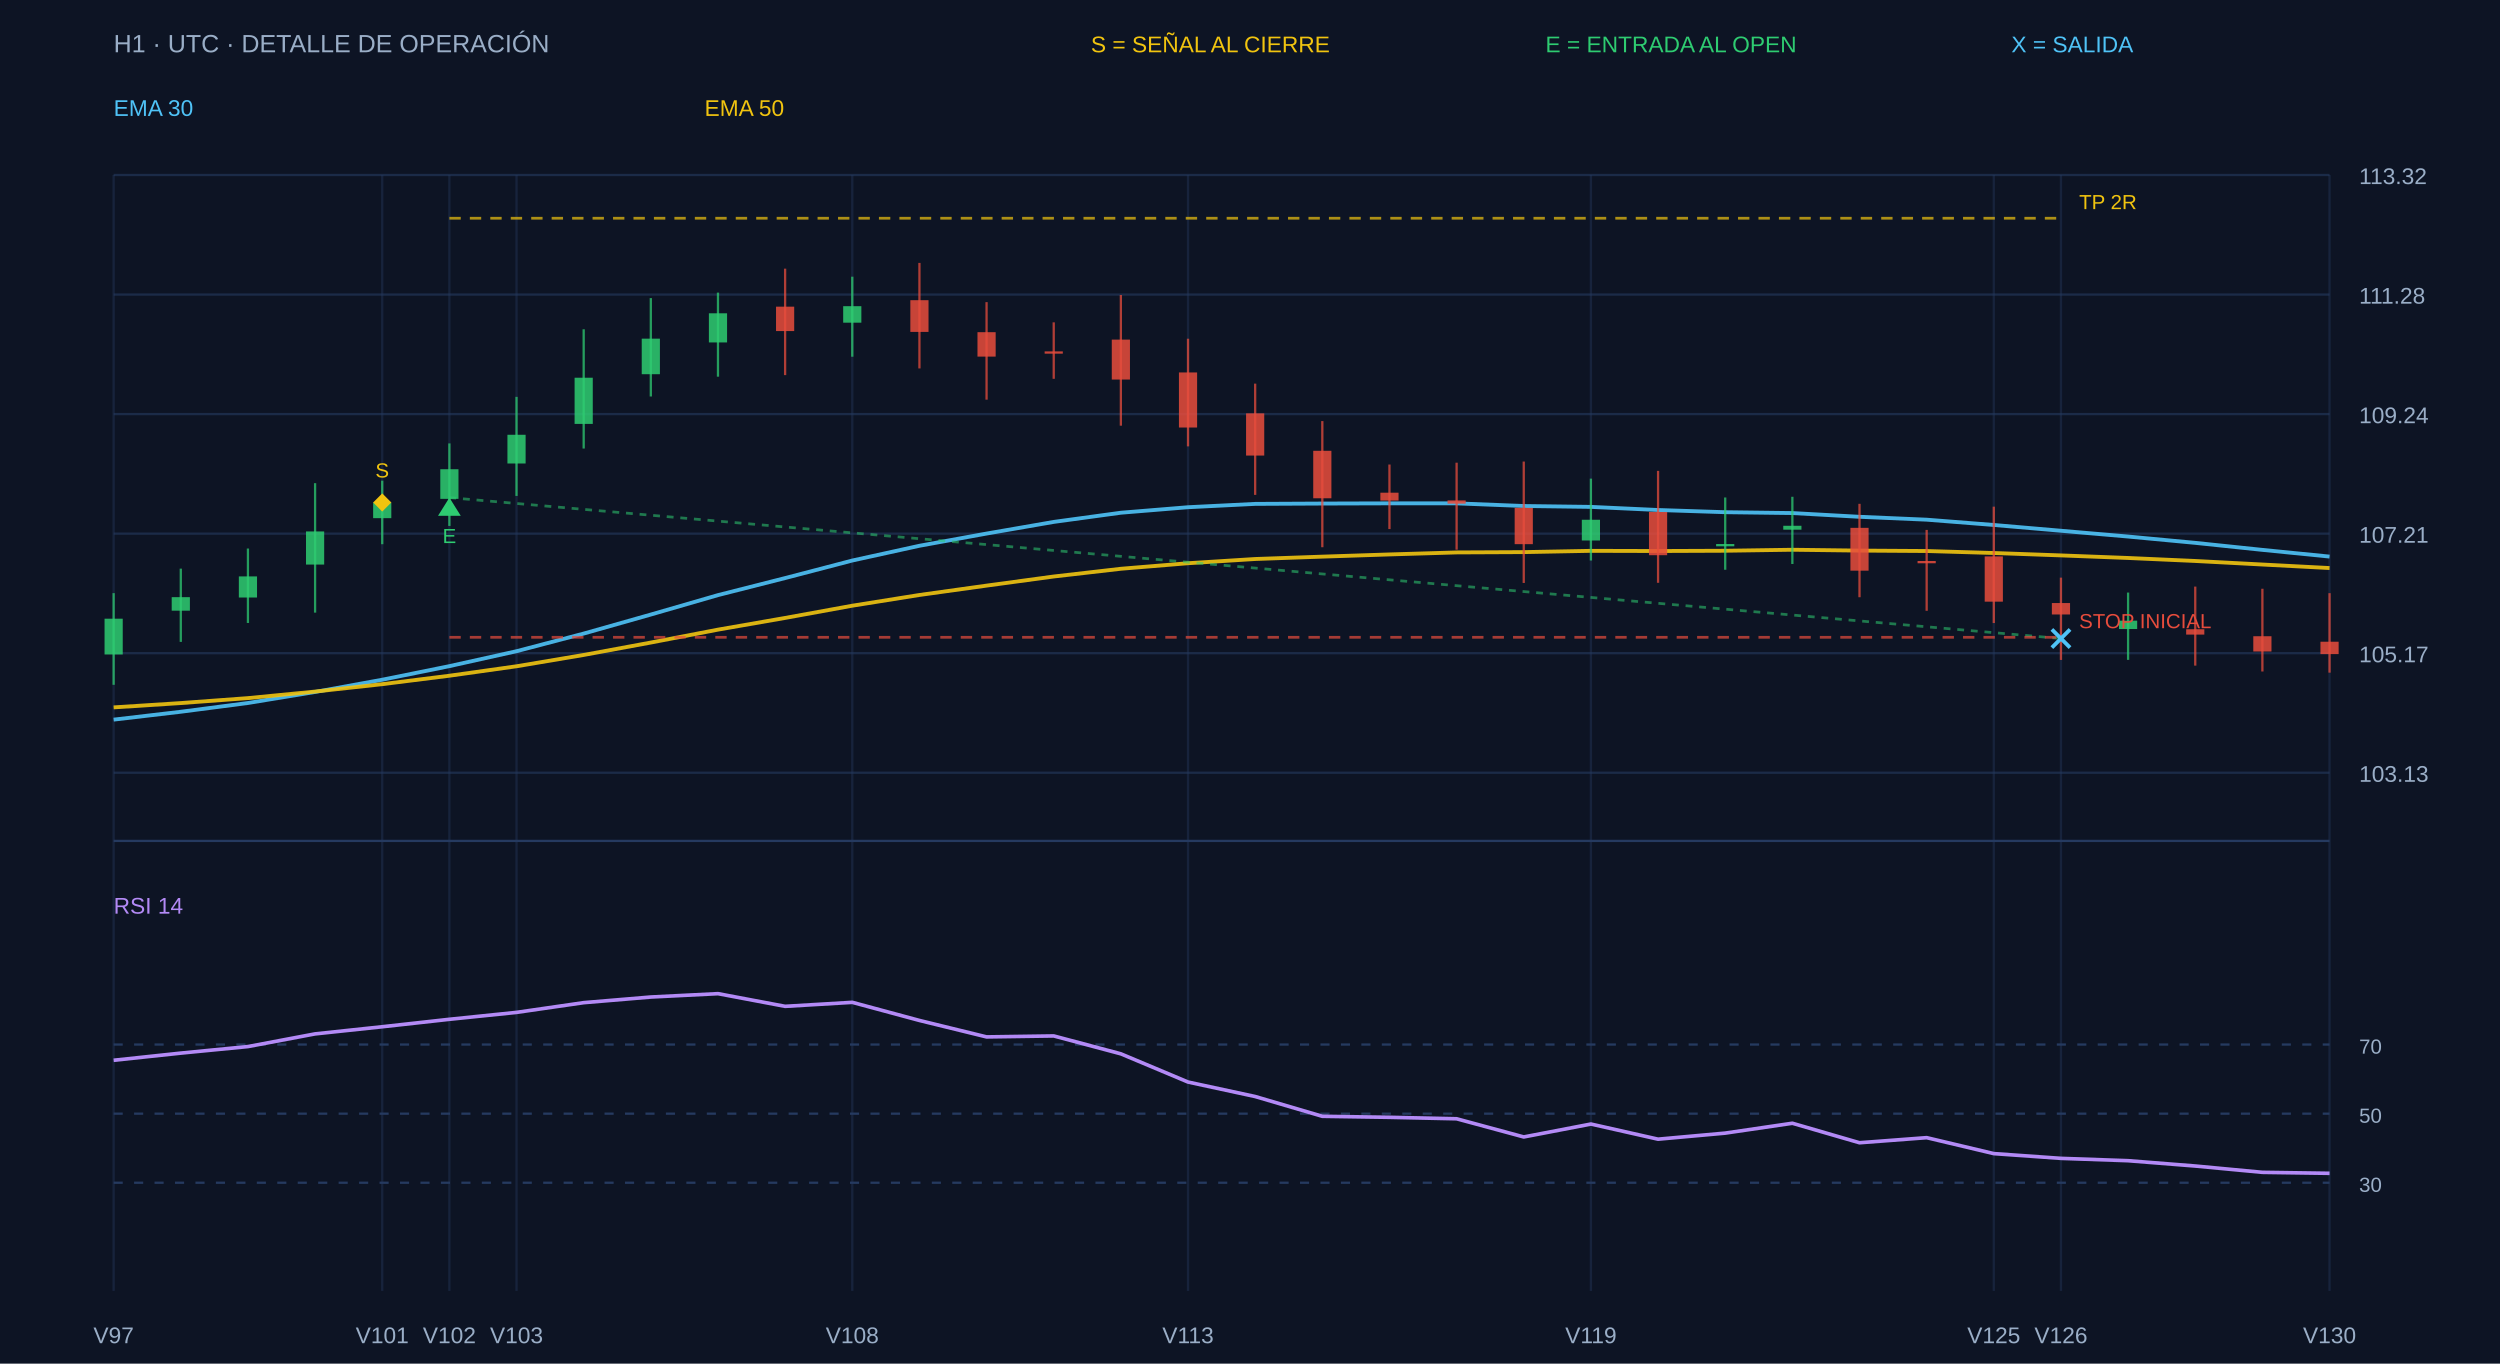
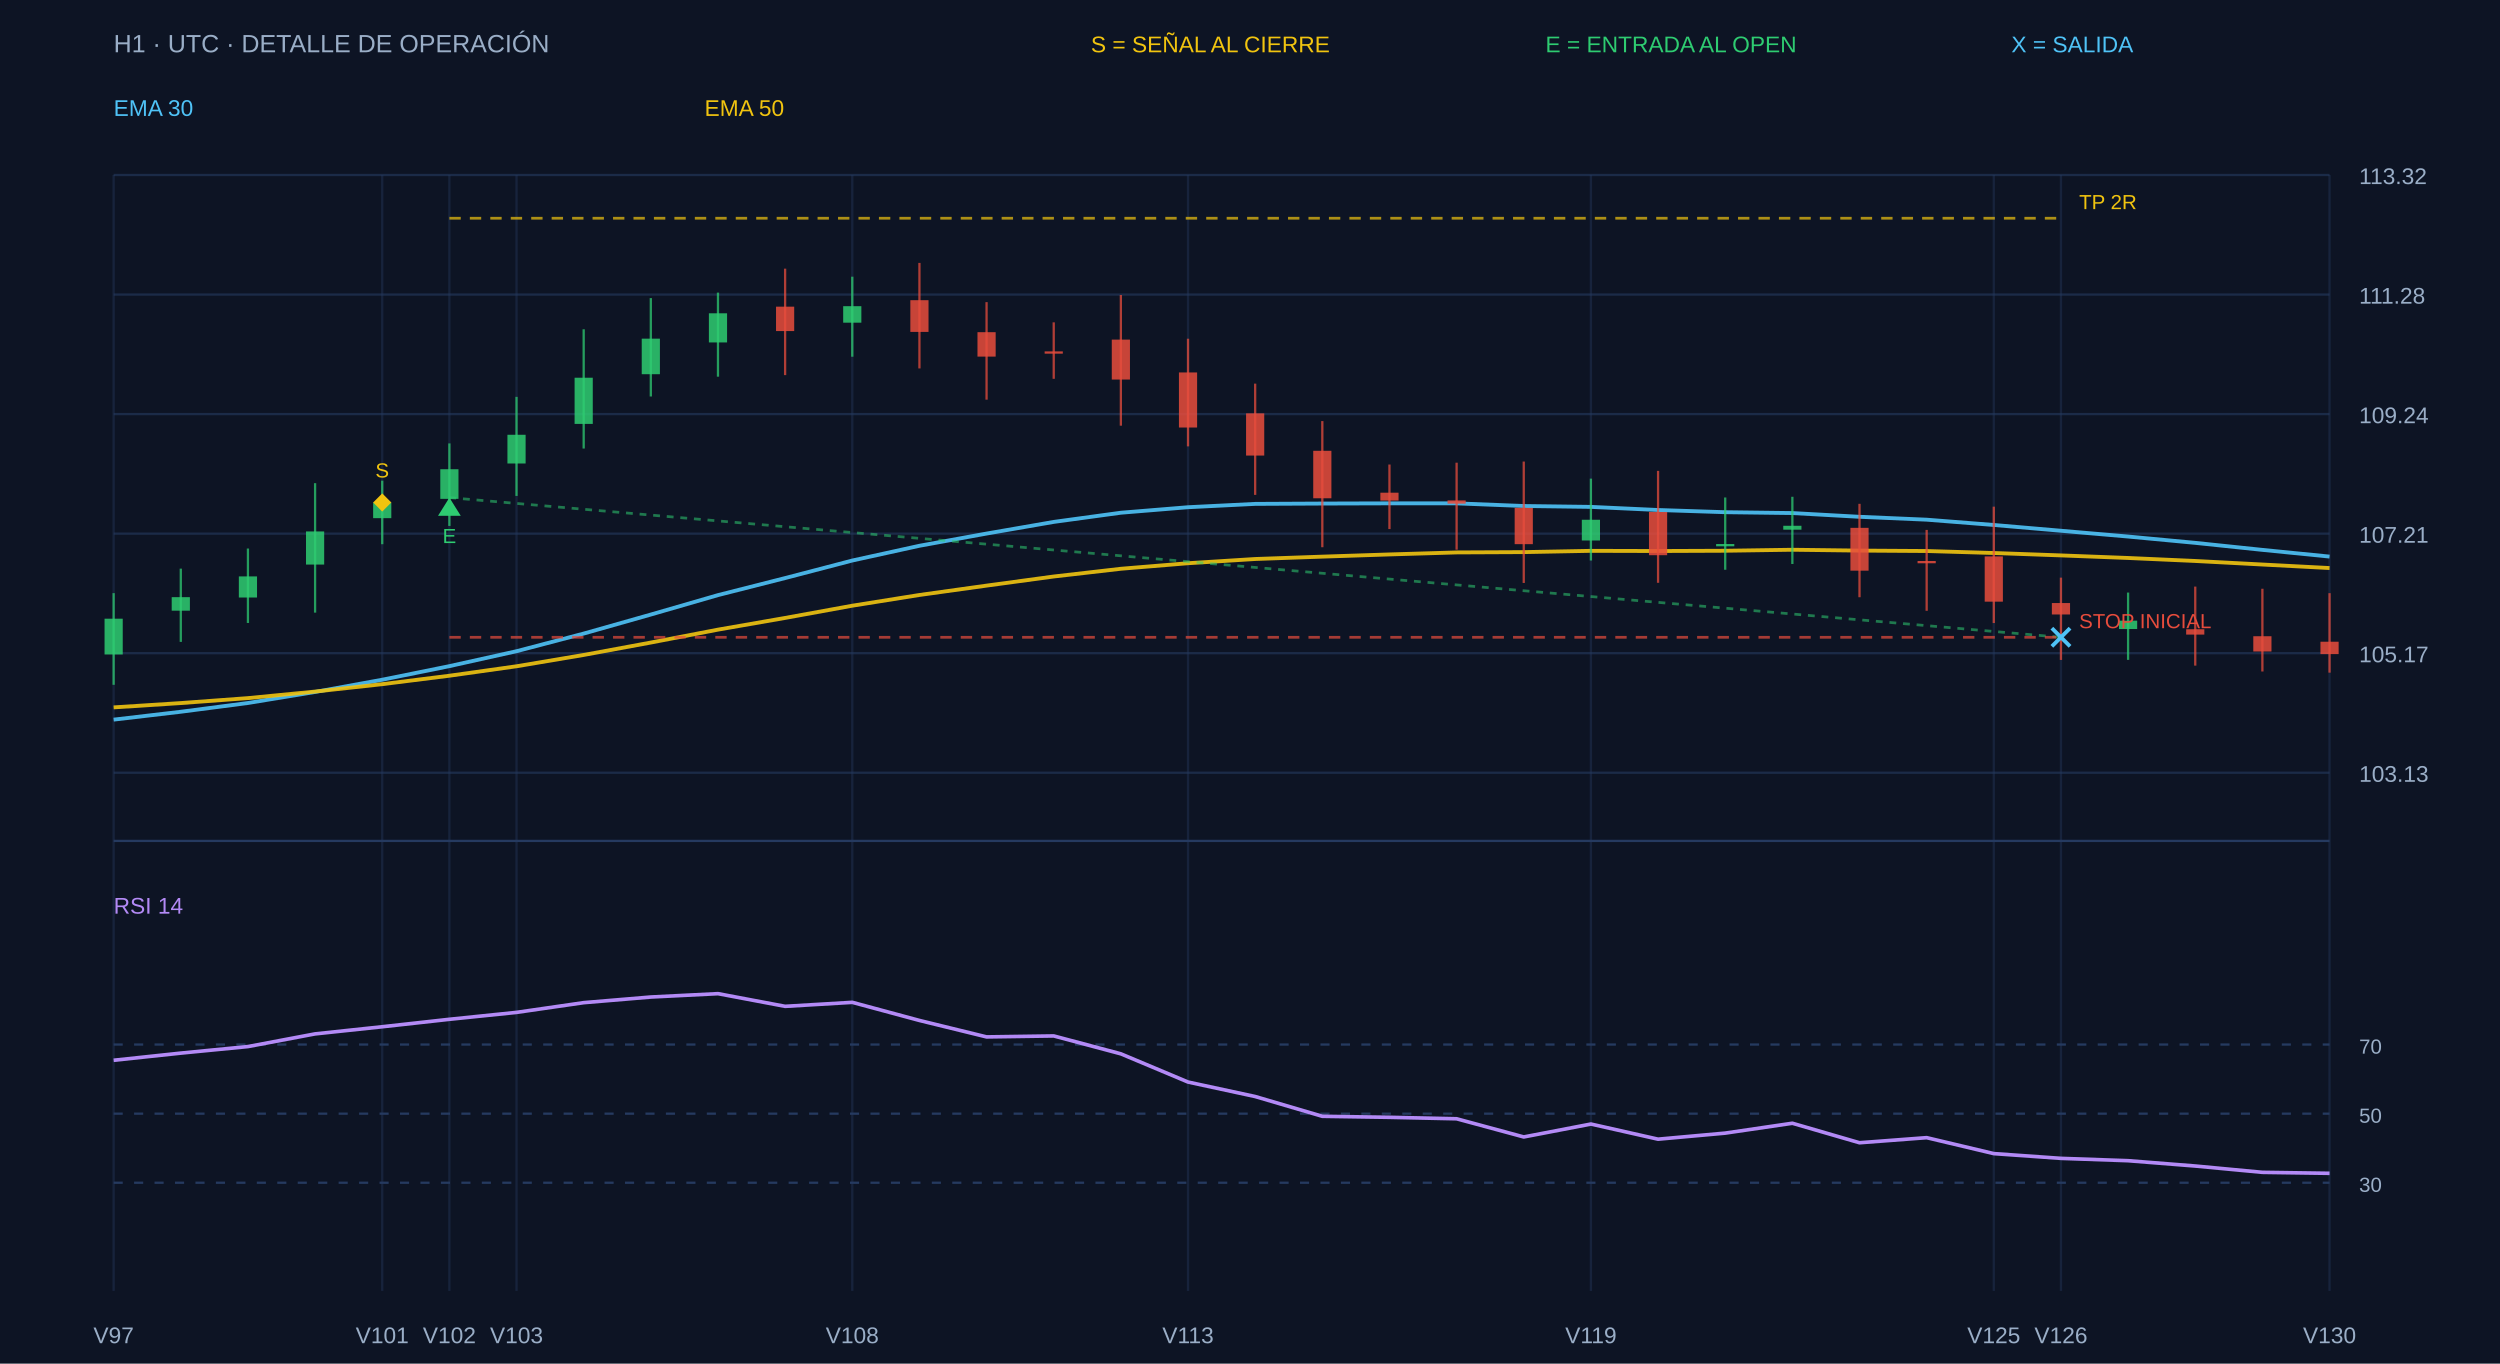
<svg xmlns="http://www.w3.org/2000/svg" viewBox="0 0 1100 600" role="img">
  <rect width="1100" height="600" fill="#0d1424" />
  <text x="50.00" y="23.00" fill="#9aaec7" font-size="11" font-family="Segoe UI,Arial,sans-serif" text-anchor="start">H1 · UTC · DETALLE DE OPERACIÓN</text>
  <text x="480.00" y="23.00" fill="#f1c40f" font-size="10" font-family="Segoe UI,Arial,sans-serif" text-anchor="start">S = SEÑAL AL CIERRE</text>
  <text x="680.00" y="23.00" fill="#2ecc71" font-size="10" font-family="Segoe UI,Arial,sans-serif" text-anchor="start">E = ENTRADA AL OPEN</text>
  <text x="885.00" y="23.00" fill="#4fc3f7" font-size="10" font-family="Segoe UI,Arial,sans-serif" text-anchor="start">X = SALIDA</text>
  <path d="M50 340.00H1025" stroke="#253a60" opacity=".6" />
  <text x="1038.00" y="344.00" fill="#9aaec7" font-size="10" font-family="Segoe UI,Arial,sans-serif" text-anchor="start">103.13</text>
  <path d="M50 287.40H1025" stroke="#253a60" opacity=".6" />
  <text x="1038.00" y="291.40" fill="#9aaec7" font-size="10" font-family="Segoe UI,Arial,sans-serif" text-anchor="start">105.17</text>
  <path d="M50 234.80H1025" stroke="#253a60" opacity=".6" />
  <text x="1038.00" y="238.80" fill="#9aaec7" font-size="10" font-family="Segoe UI,Arial,sans-serif" text-anchor="start">107.21</text>
  <path d="M50 182.20H1025" stroke="#253a60" opacity=".6" />
  <text x="1038.00" y="186.20" fill="#9aaec7" font-size="10" font-family="Segoe UI,Arial,sans-serif" text-anchor="start">109.24</text>
  <path d="M50 129.60H1025" stroke="#253a60" opacity=".6" />
  <text x="1038.00" y="133.60" fill="#9aaec7" font-size="10" font-family="Segoe UI,Arial,sans-serif" text-anchor="start">111.28</text>
  <path d="M50 77.00H1025" stroke="#253a60" opacity=".6" />
  <text x="1038.00" y="81.00" fill="#9aaec7" font-size="10" font-family="Segoe UI,Arial,sans-serif" text-anchor="start">113.32</text>
  <path d="M50.00 77V568" stroke="#253a60" opacity=".4" />
  <text x="50.00" y="591.00" fill="#9aaec7" font-size="10" font-family="Segoe UI,Arial,sans-serif" text-anchor="middle">V97</text>
  <path d="M168.18 77V568" stroke="#253a60" opacity=".4" />
  <text x="168.18" y="591.00" fill="#9aaec7" font-size="10" font-family="Segoe UI,Arial,sans-serif" text-anchor="middle">V101</text>
  <path d="M197.73 77V568" stroke="#253a60" opacity=".4" />
  <text x="197.73" y="591.00" fill="#9aaec7" font-size="10" font-family="Segoe UI,Arial,sans-serif" text-anchor="middle">V102</text>
  <path d="M227.27 77V568" stroke="#253a60" opacity=".4" />
  <text x="227.27" y="591.00" fill="#9aaec7" font-size="10" font-family="Segoe UI,Arial,sans-serif" text-anchor="middle">V103</text>
  <path d="M375.00 77V568" stroke="#253a60" opacity=".4" />
  <text x="375.00" y="591.00" fill="#9aaec7" font-size="10" font-family="Segoe UI,Arial,sans-serif" text-anchor="middle">V108</text>
  <path d="M522.73 77V568" stroke="#253a60" opacity=".4" />
  <text x="522.73" y="591.00" fill="#9aaec7" font-size="10" font-family="Segoe UI,Arial,sans-serif" text-anchor="middle">V113</text>
  <path d="M700.00 77V568" stroke="#253a60" opacity=".4" />
  <text x="700.00" y="591.00" fill="#9aaec7" font-size="10" font-family="Segoe UI,Arial,sans-serif" text-anchor="middle">V119</text>
  <path d="M877.27 77V568" stroke="#253a60" opacity=".4" />
  <text x="877.27" y="591.00" fill="#9aaec7" font-size="10" font-family="Segoe UI,Arial,sans-serif" text-anchor="middle">V125</text>
  <path d="M906.82 77V568" stroke="#253a60" opacity=".4" />
  <text x="906.82" y="591.00" fill="#9aaec7" font-size="10" font-family="Segoe UI,Arial,sans-serif" text-anchor="middle">V126</text>
  <path d="M1025.00 77V568" stroke="#253a60" opacity=".4" />
  <text x="1025.00" y="591.00" fill="#9aaec7" font-size="10" font-family="Segoe UI,Arial,sans-serif" text-anchor="middle">V130</text>
  <polyline points="50.00,316.64 79.55,313.17 109.09,309.32 138.64,304.45 168.18,299.08 197.73,293.10 227.27,286.53 256.82,278.77 286.36,270.40 315.91,261.85 345.45,254.35 375.00,246.63 404.55,240.14 434.09,234.77 463.64,229.64 493.18,225.60 522.73,223.18 552.27,221.71 581.82,221.56 611.36,221.47 640.91,221.48 670.45,222.64 700.00,223.03 729.55,224.40 759.09,225.37 788.64,225.75 818.18,227.39 847.73,228.66 877.27,230.99 906.82,233.53 936.36,236.08 965.91,238.86 995.45,241.95 1025.00,244.90" fill="none" stroke="#4fc3f7" stroke-width="1.7" opacity="0.9" stroke-linejoin="round" />
  <text x="50.00" y="51.00" fill="#4fc3f7" font-size="10" font-family="Segoe UI,Arial,sans-serif" text-anchor="start">EMA 30</text>
  <polyline points="50.00,311.25 79.55,309.35 109.09,307.17 138.64,304.29 168.18,301.03 197.73,297.32 227.27,293.16 256.82,288.18 286.36,282.72 315.91,277.04 345.45,271.89 375.00,266.51 404.55,261.79 434.09,257.67 463.64,253.66 493.18,250.26 522.73,247.82 552.27,245.96 581.82,244.92 611.36,243.95 640.91,243.07 670.45,242.93 700.00,242.37 729.55,242.45 759.09,242.33 788.64,241.89 818.18,242.26 847.73,242.45 877.27,243.32 906.82,244.38 936.36,245.51 965.91,246.83 995.45,248.39 1025.00,249.94" fill="none" stroke="#f1c40f" stroke-width="1.7" opacity="0.9" stroke-linejoin="round" />
  <text x="310.00" y="51.00" fill="#f1c40f" font-size="10" font-family="Segoe UI,Arial,sans-serif" text-anchor="start">EMA 50</text>
  <path d="M50.00 260.98V301.32" stroke="#2ecc71" stroke-width="1" opacity=".75" />
  <rect x="46.00" y="272.23" width="8.00" height="15.74" fill="#2ecc71" opacity=".85" />
  <path d="M79.55 250.20V282.43" stroke="#2ecc71" stroke-width="1" opacity=".75" />
  <rect x="75.55" y="262.75" width="8.00" height="5.95" fill="#2ecc71" opacity=".85" />
  <path d="M109.09 241.35V274.11" stroke="#2ecc71" stroke-width="1" opacity=".75" />
  <rect x="105.09" y="253.62" width="8.00" height="9.29" fill="#2ecc71" opacity=".85" />
  <path d="M138.64 212.59V269.56" stroke="#2ecc71" stroke-width="1" opacity=".75" />
  <rect x="134.64" y="233.83" width="8.00" height="14.58" fill="#2ecc71" opacity=".85" />
  <path d="M168.18 211.49V239.45" stroke="#2ecc71" stroke-width="1" opacity=".75" />
  <rect x="164.18" y="221.09" width="8.00" height="6.90" fill="#2ecc71" opacity=".85" />
  <path d="M197.73 195.10V231.41" stroke="#2ecc71" stroke-width="1" opacity=".75" />
  <rect x="193.73" y="206.46" width="8.00" height="13.04" fill="#2ecc71" opacity=".85" />
  <path d="M227.27 174.62V218.21" stroke="#2ecc71" stroke-width="1" opacity=".75" />
  <rect x="223.27" y="191.30" width="8.00" height="12.64" fill="#2ecc71" opacity=".85" />
  <path d="M256.82 144.88V197.36" stroke="#2ecc71" stroke-width="1" opacity=".75" />
  <rect x="252.82" y="166.20" width="8.00" height="20.32" fill="#2ecc71" opacity=".85" />
  <path d="M286.36 131.16V174.46" stroke="#2ecc71" stroke-width="1" opacity=".75" />
  <rect x="282.36" y="149.01" width="8.00" height="15.64" fill="#2ecc71" opacity=".85" />
  <path d="M315.91 128.75V165.74" stroke="#2ecc71" stroke-width="1" opacity=".75" />
  <rect x="311.91" y="137.85" width="8.00" height="12.82" fill="#2ecc71" opacity=".85" />
  <path d="M345.45 118.21V165.05" stroke="#e74c3c" stroke-width="1" opacity=".75" />
  <rect x="341.45" y="134.93" width="8.00" height="10.74" fill="#e74c3c" opacity=".85" />
  <path d="M375.00 121.75V156.96" stroke="#2ecc71" stroke-width="1" opacity=".75" />
  <rect x="371.00" y="134.72" width="8.00" height="7.26" fill="#2ecc71" opacity=".85" />
  <path d="M404.55 115.68V162.11" stroke="#e74c3c" stroke-width="1" opacity=".75" />
  <rect x="400.55" y="132.08" width="8.00" height="13.96" fill="#e74c3c" opacity=".85" />
  <path d="M434.09 132.94V175.85" stroke="#e74c3c" stroke-width="1" opacity=".75" />
  <rect x="430.09" y="146.16" width="8.00" height="10.75" fill="#e74c3c" opacity=".85" />
  <path d="M463.64 141.83V166.68" stroke="#e74c3c" stroke-width="1" opacity=".75" />
  <rect x="459.64" y="154.61" width="8.00" height="1.00" fill="#e74c3c" opacity=".85" />
  <path d="M493.18 129.81V187.30" stroke="#e74c3c" stroke-width="1" opacity=".75" />
  <rect x="489.18" y="149.43" width="8.00" height="17.57" fill="#e74c3c" opacity=".85" />
  <path d="M522.73 149.04V196.41" stroke="#e74c3c" stroke-width="1" opacity=".75" />
  <rect x="518.73" y="163.88" width="8.00" height="24.23" fill="#e74c3c" opacity=".85" />
  <path d="M552.27 168.80V217.75" stroke="#e74c3c" stroke-width="1" opacity=".75" />
  <rect x="548.27" y="181.88" width="8.00" height="18.57" fill="#e74c3c" opacity=".85" />
  <path d="M581.82 185.28V240.78" stroke="#e74c3c" stroke-width="1" opacity=".75" />
  <rect x="577.82" y="198.35" width="8.00" height="20.89" fill="#e74c3c" opacity=".85" />
  <path d="M611.36 204.39V232.79" stroke="#e74c3c" stroke-width="1" opacity=".75" />
  <rect x="607.36" y="216.79" width="8.00" height="3.46" fill="#e74c3c" opacity=".85" />
  <path d="M640.91 203.58V241.86" stroke="#e74c3c" stroke-width="1" opacity=".75" />
  <rect x="636.91" y="220.18" width="8.00" height="1.43" fill="#e74c3c" opacity=".85" />
  <path d="M670.45 203.08V256.50" stroke="#e74c3c" stroke-width="1" opacity=".75" />
  <rect x="666.45" y="223.46" width="8.00" height="15.97" fill="#e74c3c" opacity=".85" />
  <path d="M700.00 210.60V246.63" stroke="#2ecc71" stroke-width="1" opacity=".75" />
  <rect x="696.00" y="228.69" width="8.00" height="9.13" fill="#2ecc71" opacity=".85" />
  <path d="M729.55 207.18V256.43" stroke="#e74c3c" stroke-width="1" opacity=".75" />
  <rect x="725.55" y="225.27" width="8.00" height="19.02" fill="#e74c3c" opacity=".85" />
  <path d="M759.09 218.89V250.69" stroke="#2ecc71" stroke-width="1" opacity=".75" />
  <rect x="755.09" y="239.37" width="8.00" height="1.00" fill="#2ecc71" opacity=".85" />
  <path d="M788.64 218.58V248.15" stroke="#2ecc71" stroke-width="1" opacity=".75" />
  <rect x="784.64" y="231.34" width="8.00" height="1.72" fill="#2ecc71" opacity=".85" />
  <path d="M818.18 221.68V262.78" stroke="#e74c3c" stroke-width="1" opacity=".75" />
  <rect x="814.18" y="232.25" width="8.00" height="18.84" fill="#e74c3c" opacity=".85" />
  <path d="M847.73 233.16V268.75" stroke="#e74c3c" stroke-width="1" opacity=".75" />
  <rect x="843.73" y="246.84" width="8.00" height="1.00" fill="#e74c3c" opacity=".85" />
  <path d="M877.27 222.93V274.14" stroke="#e74c3c" stroke-width="1" opacity=".75" />
  <rect x="873.27" y="244.82" width="8.00" height="19.91" fill="#e74c3c" opacity=".85" />
  <path d="M906.82 254.16V290.37" stroke="#e74c3c" stroke-width="1" opacity=".75" />
  <rect x="902.82" y="265.34" width="8.00" height="5.03" fill="#e74c3c" opacity=".85" />
  <path d="M936.36 260.73V290.34" stroke="#2ecc71" stroke-width="1" opacity=".75" />
  <rect x="932.36" y="273.09" width="8.00" height="3.68" fill="#2ecc71" opacity=".85" />
  <path d="M965.91 258.10V292.88" stroke="#e74c3c" stroke-width="1" opacity=".75" />
  <rect x="961.91" y="276.87" width="8.00" height="2.35" fill="#e74c3c" opacity=".85" />
  <path d="M995.45 259.05V295.46" stroke="#e74c3c" stroke-width="1" opacity=".75" />
  <rect x="991.45" y="279.94" width="8.00" height="6.72" fill="#e74c3c" opacity=".85" />
  <path d="M1025.00 260.99V295.97" stroke="#e74c3c" stroke-width="1" opacity=".75" />
  <rect x="1021.00" y="282.36" width="8.00" height="5.44" fill="#e74c3c" opacity=".85" />
-   <polyline points="197.73,218.95 906.82,280.95" fill="none" stroke="#2ecc71" stroke-width="1.2" opacity="0.55" stroke-linejoin="round" stroke-dasharray="3 3" />
+   <polyline points="197.73,218.95 906.82,280.40" fill="none" stroke="#2ecc71" stroke-width="1.2" opacity="0.55" stroke-linejoin="round" stroke-dasharray="3 3" />
  <polyline points="197.73,280.40 906.82,280.40" fill="none" stroke="#e74c3c" stroke-width="1.2" opacity="0.7" stroke-linejoin="round" stroke-dasharray="5 4" />
  <text x="914.82" y="276.40" fill="#e74c3c" font-size="9" font-family="Segoe UI,Arial,sans-serif" text-anchor="start">STOP INICIAL</text>
  <polyline points="197.73,96.03 906.82,96.03" fill="none" stroke="#f1c40f" stroke-width="1.2" opacity="0.7" stroke-linejoin="round" stroke-dasharray="5 4" />
  <text x="914.82" y="92.03" fill="#f1c40f" font-size="9" font-family="Segoe UI,Arial,sans-serif" text-anchor="start">TP 2R</text>
  <g>
    <path d="M168.18 217.09l4 4-4 4-4-4Z" fill="#f1c40f" />
    <text x="168.18" y="210.09" fill="#f1c40f" font-size="9" font-family="Segoe UI,Arial,sans-serif" text-anchor="middle">S</text>
  </g>
  <g>
    <path d="M197.73 218.95l-5 8h10Z" fill="#2ecc71" />
    <text x="197.73" y="238.95" fill="#2ecc71" font-size="9" font-family="Segoe UI,Arial,sans-serif" text-anchor="middle">E</text>
  </g>
  <g>
-     <path d="M902.82 276.95l8 8m-8 0 8-8" stroke="#4fc3f7" stroke-width="1.7" />
+     <path d="M902.82 276.40l8 8m-8 0 8-8" stroke="#4fc3f7" stroke-width="1.7" />
  </g>
  <path d="M50 370H1025" stroke="#253a60" />
  <polyline points="50.00,520.40 1025.00,520.40" fill="none" stroke="#253a60" stroke-width="1" opacity="1" stroke-linejoin="round" stroke-dasharray="4 5" />
  <text x="1038.00" y="524.40" fill="#9aaec7" font-size="9" font-family="Segoe UI,Arial,sans-serif" text-anchor="start">30</text>
  <polyline points="50.00,490.00 1025.00,490.00" fill="none" stroke="#253a60" stroke-width="1" opacity="1" stroke-linejoin="round" stroke-dasharray="4 5" />
  <text x="1038.00" y="494.00" fill="#9aaec7" font-size="9" font-family="Segoe UI,Arial,sans-serif" text-anchor="start">50</text>
  <polyline points="50.00,459.60 1025.00,459.60" fill="none" stroke="#253a60" stroke-width="1" opacity="1" stroke-linejoin="round" stroke-dasharray="4 5" />
  <text x="1038.00" y="463.60" fill="#9aaec7" font-size="9" font-family="Segoe UI,Arial,sans-serif" text-anchor="start">70</text>
  <polyline points="50.00,466.52 79.55,463.37 109.09,460.49 138.64,454.91 168.18,451.77 197.73,448.49 227.27,445.45 256.82,441.17 286.36,438.69 315.91,437.21 345.45,442.79 375.00,441.03 404.55,449.00 434.09,456.24 463.64,455.81 493.18,463.69 522.73,476.10 552.27,482.47 581.82,491.17 611.36,491.62 640.91,492.26 670.45,500.26 700.00,494.58 729.55,501.24 759.09,498.57 788.64,494.23 818.18,502.81 847.73,500.57 877.27,507.59 906.82,509.68 936.36,510.71 965.91,513.05 995.45,515.83 1025.00,516.26" fill="none" stroke="#b38af6" stroke-width="1.6" opacity="1" stroke-linejoin="round" />
  <text x="50.00" y="402.00" fill="#b38af6" font-size="10" font-family="Segoe UI,Arial,sans-serif" text-anchor="start">RSI 14</text>
</svg>
